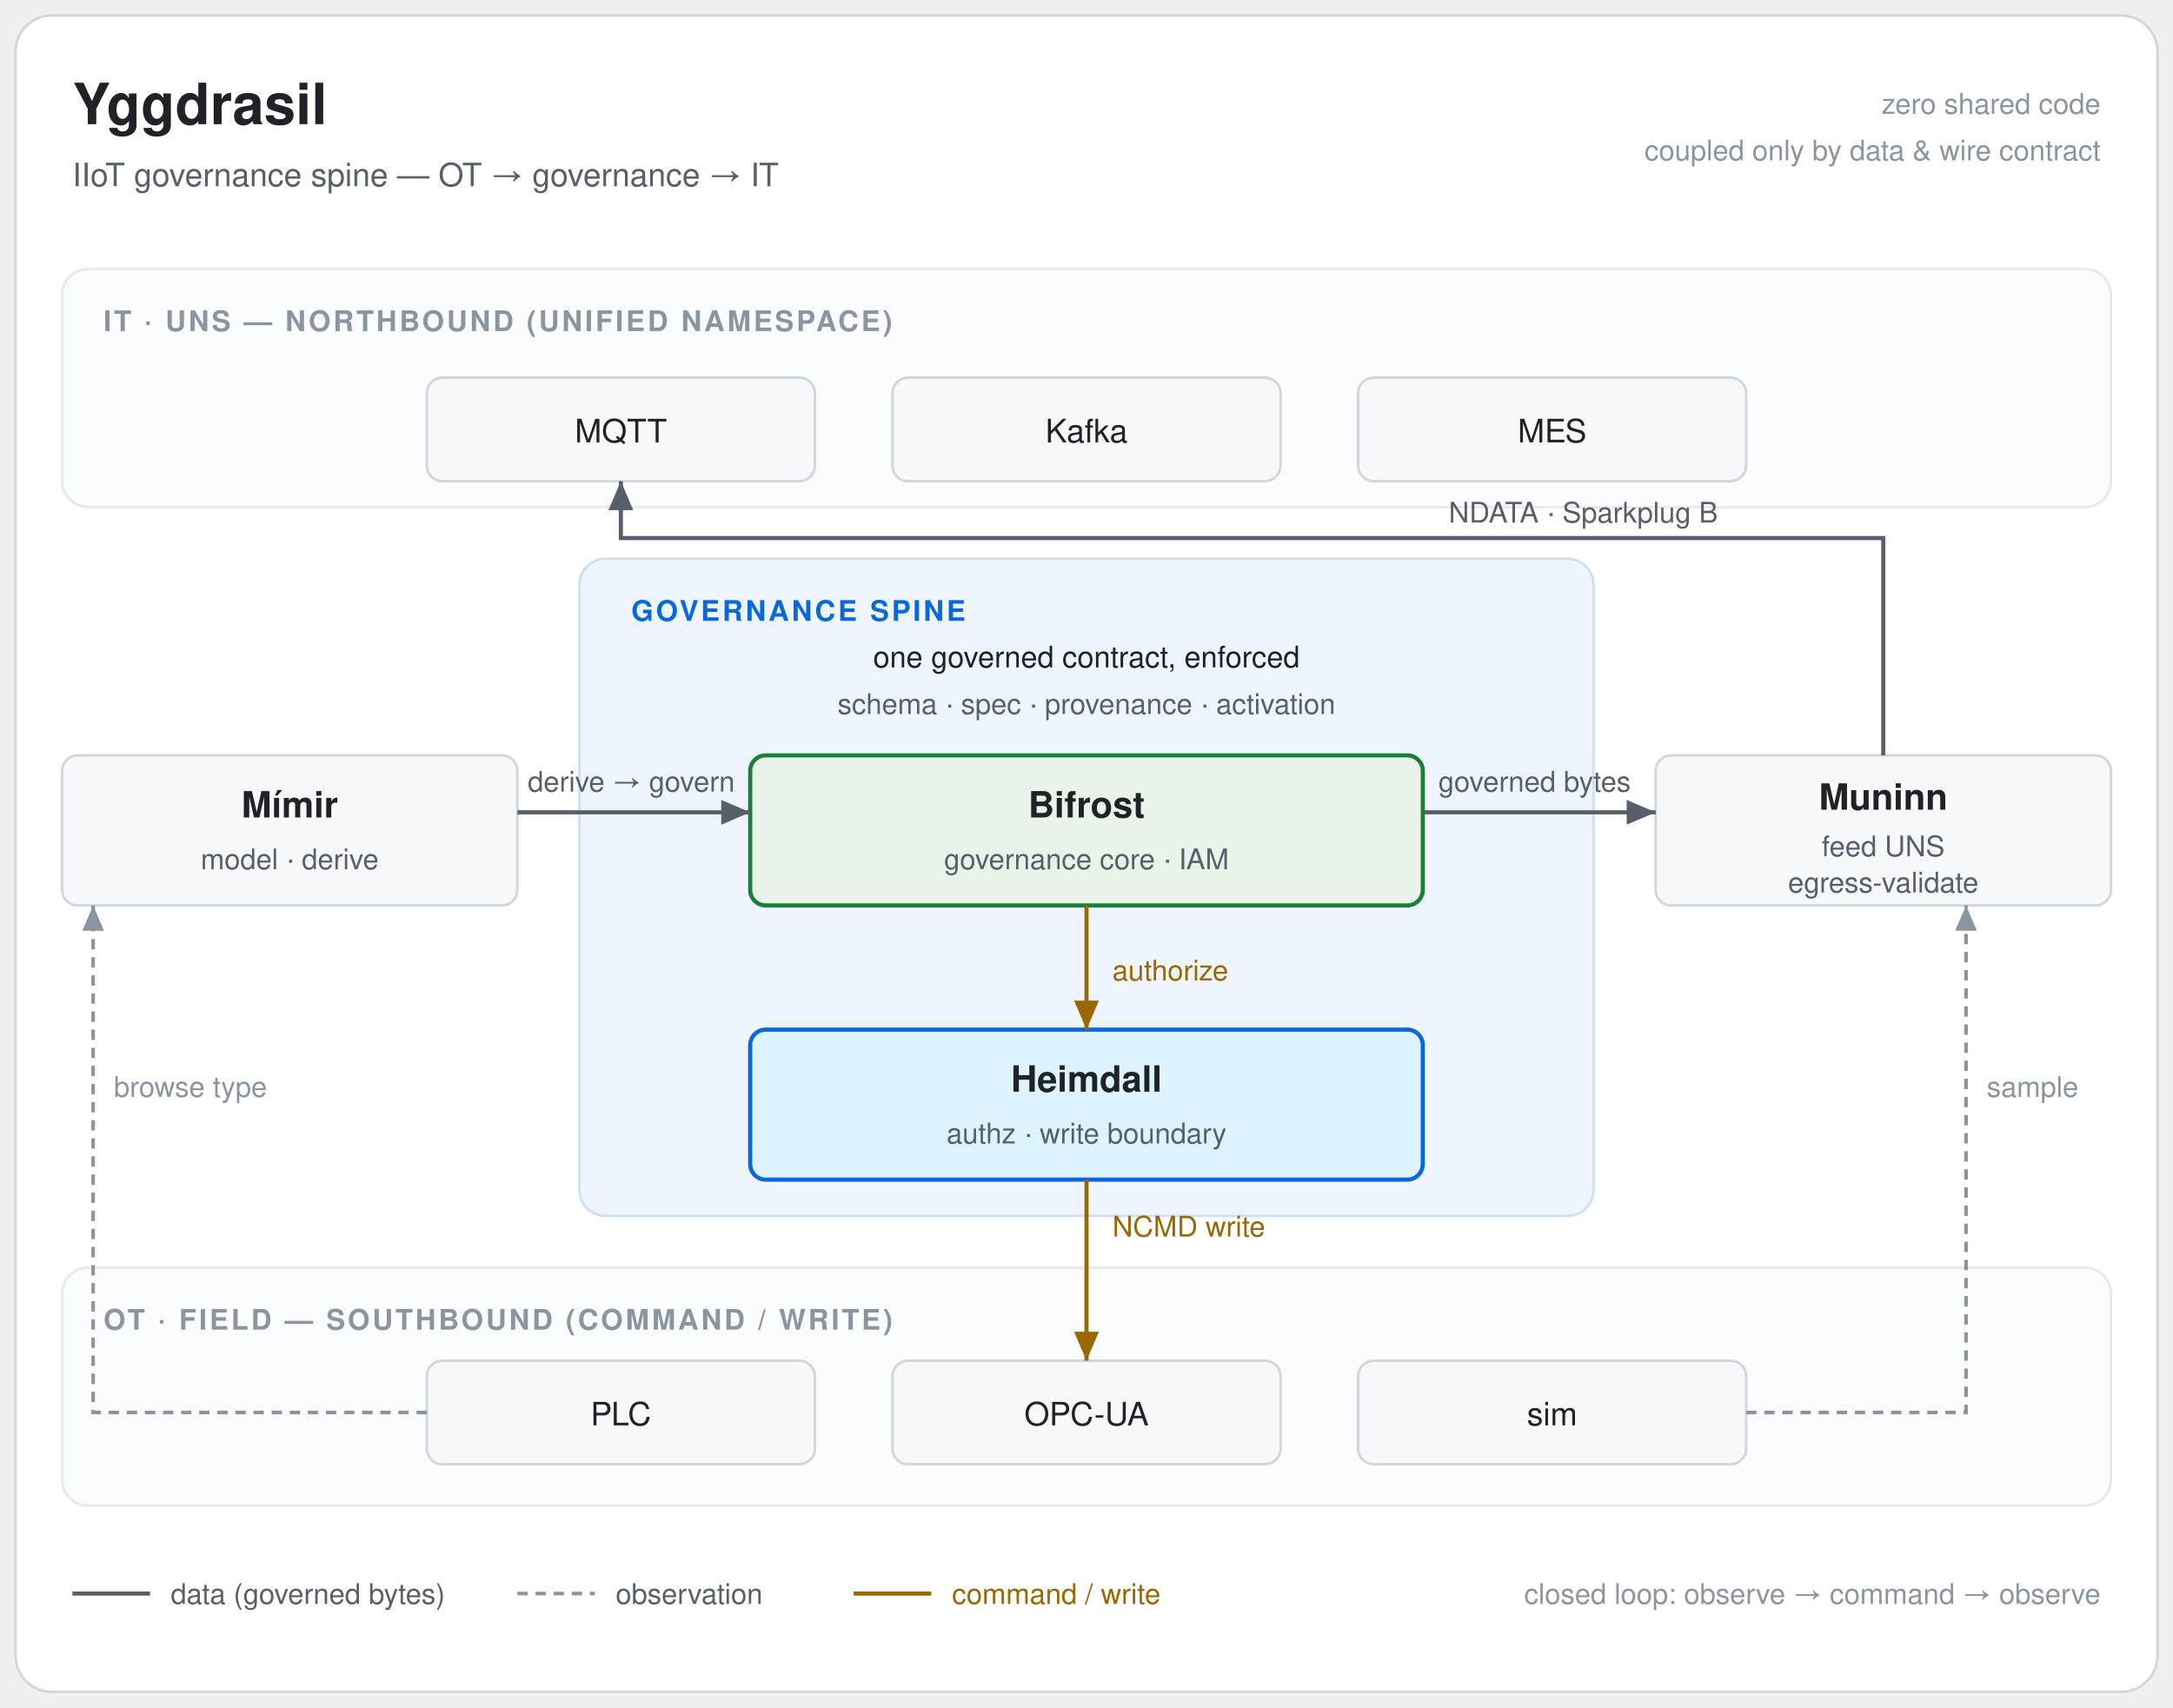
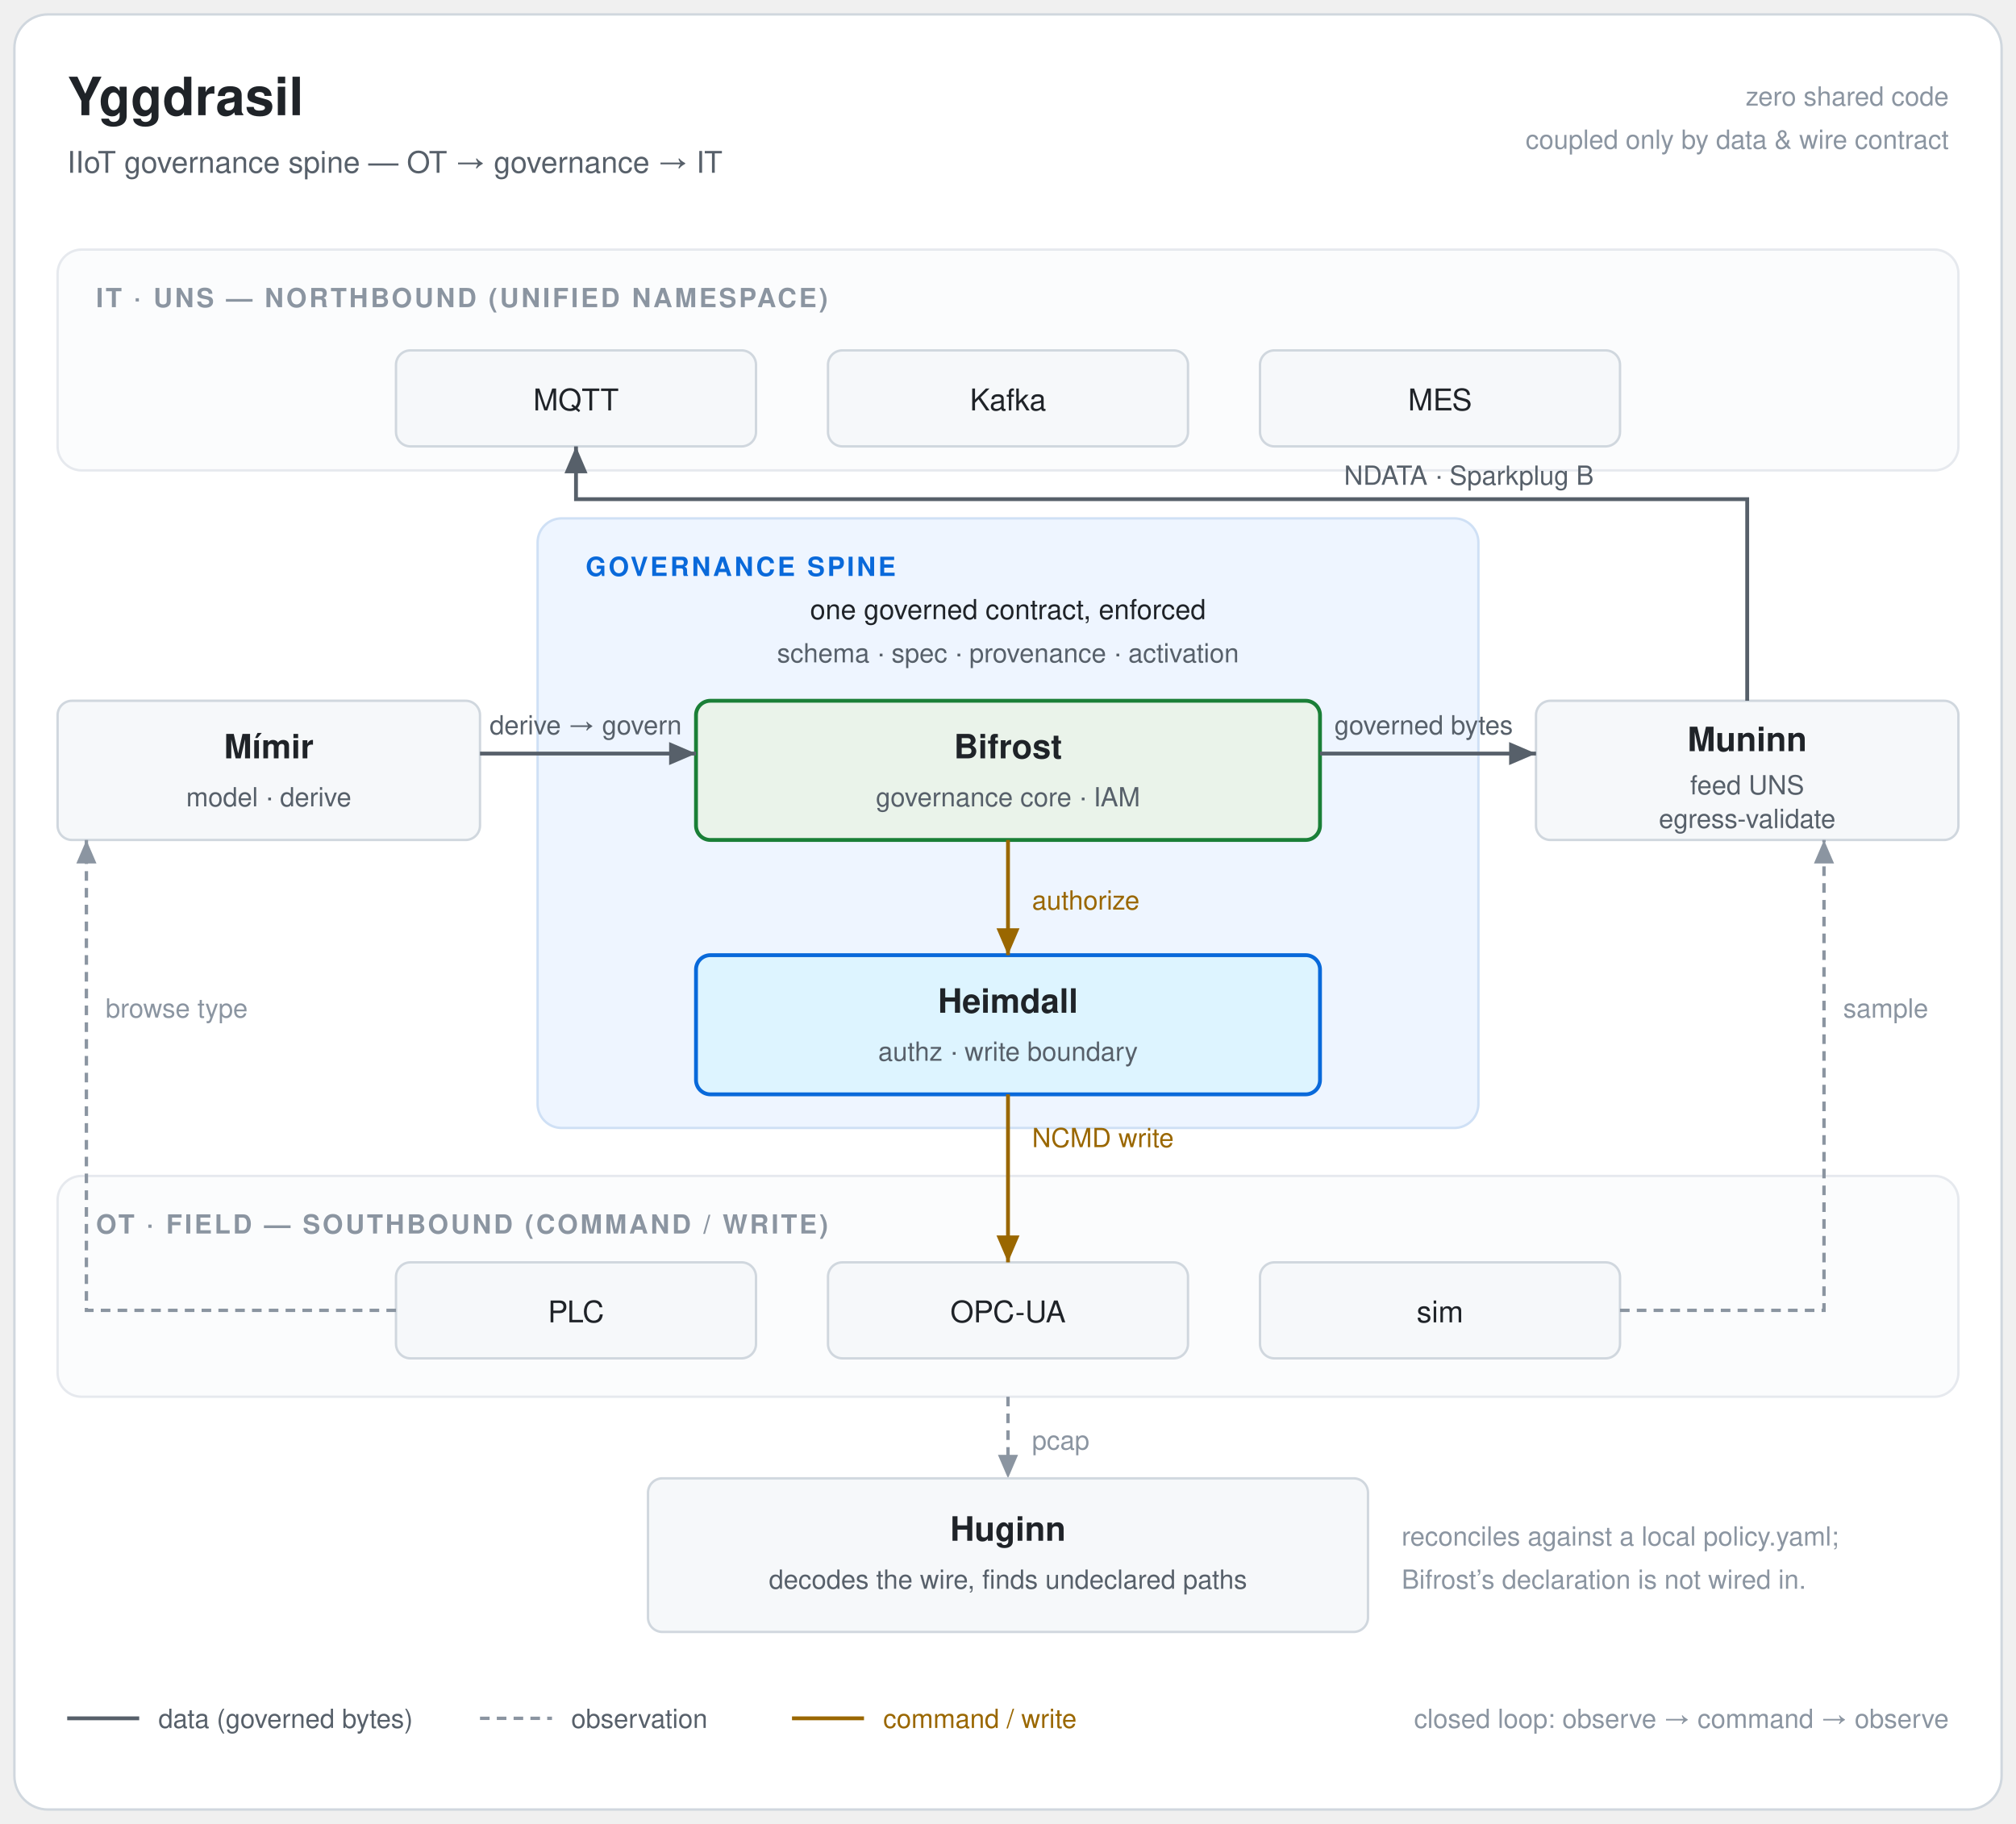
- <svg xmlns="http://www.w3.org/2000/svg" width="840" height="660" viewBox="0 0 840 660" font-family="-apple-system,Segoe UI,Helvetica,Arial,sans-serif">
+ <svg xmlns="http://www.w3.org/2000/svg" width="840" height="760" viewBox="0 0 840 760" font-family="-apple-system,Segoe UI,Helvetica,Arial,sans-serif">
  <defs>
    <marker id="ah-grey" markerWidth="9" markerHeight="9" refX="7" refY="3" orient="auto">
      <path d="M0,0 L7,3 L0,6 Z" fill="#57606a" />
    </marker>
    <marker id="ah-amber" markerWidth="9" markerHeight="9" refX="7" refY="3" orient="auto">
      <path d="M0,0 L7,3 L0,6 Z" fill="#9a6700" />
    </marker>
    <marker id="ah-obs" markerWidth="9" markerHeight="9" refX="7" refY="3" orient="auto">
      <path d="M0,0 L7,3 L0,6 Z" fill="#8b95a1" />
    </marker>
  </defs>
-   <rect x="6" y="6" width="828" height="648" rx="14" fill="#ffffff" stroke="#d0d7de" />
+   <rect x="6" y="6" width="828" height="748" rx="14" fill="#ffffff" stroke="#d0d7de" />
  <text x="28" y="48" font-size="22" font-weight="700" fill="#1f2328">Yggdrasil</text>
  <text x="28" y="72" font-size="12.5" fill="#57606a">IIoT governance spine — OT → governance → IT</text>
  <text x="812" y="44" font-size="11" fill="#8b95a1" text-anchor="end">zero shared code</text>
  <text x="812" y="62" font-size="11" fill="#8b95a1" text-anchor="end">coupled only by data &amp; wire contract</text>
  <rect x="24" y="104" width="792" height="92" rx="10" fill="#fbfcfd" stroke="#e6e9ee" />
  <text x="40" y="128" font-size="11" font-weight="700" fill="#8b95a1" letter-spacing="1">IT · UNS — NORTHBOUND (UNIFIED NAMESPACE)</text>
  <rect x="165" y="146" width="150" height="40" rx="6" fill="#f6f8fa" stroke="#d0d7de" />
  <text x="240" y="171" font-size="12.5" fill="#1f2328" text-anchor="middle">MQTT</text>
  <rect x="345" y="146" width="150" height="40" rx="6" fill="#f6f8fa" stroke="#d0d7de" />
  <text x="420" y="171" font-size="12.5" fill="#1f2328" text-anchor="middle">Kafka</text>
  <rect x="525" y="146" width="150" height="40" rx="6" fill="#f6f8fa" stroke="#d0d7de" />
  <text x="600" y="171" font-size="12.5" fill="#1f2328" text-anchor="middle">MES</text>
  <rect x="224" y="216" width="392" height="254" rx="10" fill="#eef5ff" stroke="#cfe0f5" />
  <text x="244" y="240" font-size="11" font-weight="700" fill="#0969da" letter-spacing="1">GOVERNANCE SPINE</text>
  <text x="420" y="258" font-size="11.5" fill="#1f2328" text-anchor="middle">one governed contract, enforced</text>
  <text x="420" y="276" font-size="11" fill="#57606a" text-anchor="middle">schema · spec · provenance · activation</text>
  <rect x="290" y="292" width="260" height="58" rx="6" fill="#eaf3ea" stroke="#1a7f37" stroke-width="1.6" />
  <text x="420" y="316" font-size="14" font-weight="600" fill="#1f2328" text-anchor="middle">Bifrost</text>
  <text x="420" y="336" font-size="11" fill="#57606a" text-anchor="middle">governance core · IAM</text>
  <rect x="290" y="398" width="260" height="58" rx="6" fill="#ddf4ff" stroke="#0969da" stroke-width="1.6" />
  <text x="420" y="422" font-size="14" font-weight="600" fill="#1f2328" text-anchor="middle">Heimdall</text>
  <text x="420" y="442" font-size="11" fill="#57606a" text-anchor="middle">authz · write boundary</text>
  <rect x="24" y="292" width="176" height="58" rx="6" fill="#f6f8fa" stroke="#d0d7de" />
  <text x="112" y="316" font-size="14" font-weight="600" fill="#1f2328" text-anchor="middle">Mímir</text>
  <text x="112" y="336" font-size="11" fill="#57606a" text-anchor="middle">model · derive</text>
  <rect x="640" y="292" width="176" height="58" rx="6" fill="#f6f8fa" stroke="#d0d7de" />
  <text x="728" y="313" font-size="14" font-weight="600" fill="#1f2328" text-anchor="middle">Muninn</text>
  <text x="728" y="331" font-size="11" fill="#57606a" text-anchor="middle">feed UNS</text>
  <text x="728" y="345" font-size="11" fill="#57606a" text-anchor="middle">egress-validate</text>
  <polyline points="200,314 290,314" fill="none" stroke="#57606a" stroke-width="1.6" marker-end="url(#ah-grey)" />
  <text x="204" y="306" font-size="11" fill="#57606a">derive → govern</text>
  <polyline points="550,314 640,314" fill="none" stroke="#57606a" stroke-width="1.6" marker-end="url(#ah-grey)" />
  <text x="556" y="306" font-size="11" fill="#57606a">governed bytes</text>
  <polyline points="728,292 728,208 240,208 240,186" fill="none" stroke="#57606a" stroke-width="1.6" marker-end="url(#ah-grey)" />
  <text x="560" y="202" font-size="11" fill="#57606a">NDATA · Sparkplug B</text>
  <polyline points="420,350 420,398" fill="none" stroke="#9a6700" stroke-width="1.6" marker-end="url(#ah-amber)" />
  <text x="430" y="379" font-size="11" fill="#9a6700">authorize</text>
  <rect x="24" y="490" width="792" height="92" rx="10" fill="#fbfcfd" stroke="#e6e9ee" />
  <text x="40" y="514" font-size="11" font-weight="700" fill="#8b95a1" letter-spacing="1">OT · FIELD — SOUTHBOUND (COMMAND / WRITE)</text>
  <rect x="165" y="526" width="150" height="40" rx="6" fill="#f6f8fa" stroke="#d0d7de" />
  <text x="240" y="551" font-size="12.5" fill="#1f2328" text-anchor="middle">PLC</text>
  <rect x="345" y="526" width="150" height="40" rx="6" fill="#f6f8fa" stroke="#d0d7de" />
  <text x="420" y="551" font-size="12.5" fill="#1f2328" text-anchor="middle">OPC-UA</text>
  <rect x="525" y="526" width="150" height="40" rx="6" fill="#f6f8fa" stroke="#d0d7de" />
  <text x="600" y="551" font-size="12.5" fill="#1f2328" text-anchor="middle">sim</text>
  <polyline points="420,456 420,526" fill="none" stroke="#9a6700" stroke-width="1.6" marker-end="url(#ah-amber)" />
  <text x="430" y="478" font-size="11" fill="#9a6700">NCMD write</text>
  <polyline points="165,546 36,546 36,350" fill="none" stroke="#8b95a1" stroke-width="1.4" stroke-dasharray="4 3" marker-end="url(#ah-obs)" />
  <text x="44" y="424" font-size="11" fill="#8b95a1">browse type</text>
  <polyline points="675,546 760,546 760,350" fill="none" stroke="#8b95a1" stroke-width="1.4" stroke-dasharray="4 3" marker-end="url(#ah-obs)" />
  <text x="768" y="424" font-size="11" fill="#8b95a1">sample</text>
-   <polyline points="28,616 58,616" fill="none" stroke="#57606a" stroke-width="1.6" />
-   <text x="66" y="620" font-size="11" fill="#57606a">data (governed bytes)</text>
-   <polyline points="200,616 230,616" fill="none" stroke="#8b95a1" stroke-width="1.4" stroke-dasharray="4 3" />
-   <text x="238" y="620" font-size="11" fill="#57606a">observation</text>
-   <polyline points="330,616 360,616" fill="none" stroke="#9a6700" stroke-width="1.6" />
-   <text x="368" y="620" font-size="11" fill="#9a6700">command / write</text>
-   <text x="812" y="620" font-size="11" fill="#8b95a1" text-anchor="end">closed loop: observe → command → observe</text>
+   <polyline points="420,582 420,616" fill="none" stroke="#8b95a1" stroke-width="1.4" stroke-dasharray="4 3" marker-end="url(#ah-obs)" />
+   <text x="430" y="604" font-size="11" fill="#8b95a1">pcap</text>
+   <rect x="270" y="616" width="300" height="64" rx="6" fill="#f6f8fa" stroke="#d0d7de" />
+   <text x="420" y="642" font-size="14" font-weight="600" fill="#1f2328" text-anchor="middle">Huginn</text>
+   <text x="420" y="662" font-size="11" fill="#57606a" text-anchor="middle">decodes the wire, finds undeclared paths</text>
+   <text x="584" y="644" font-size="11" fill="#8b95a1">reconciles against a local policy.yaml;</text>
+   <text x="584" y="662" font-size="11" fill="#8b95a1">Bifrost’s declaration is not wired in.</text>
+   <polyline points="28,716 58,716" fill="none" stroke="#57606a" stroke-width="1.6" />
+   <text x="66" y="720" font-size="11" fill="#57606a">data (governed bytes)</text>
+   <polyline points="200,716 230,716" fill="none" stroke="#8b95a1" stroke-width="1.4" stroke-dasharray="4 3" />
+   <text x="238" y="720" font-size="11" fill="#57606a">observation</text>
+   <polyline points="330,716 360,716" fill="none" stroke="#9a6700" stroke-width="1.6" />
+   <text x="368" y="720" font-size="11" fill="#9a6700">command / write</text>
+   <text x="812" y="720" font-size="11" fill="#8b95a1" text-anchor="end">closed loop: observe → command → observe</text>
</svg>
